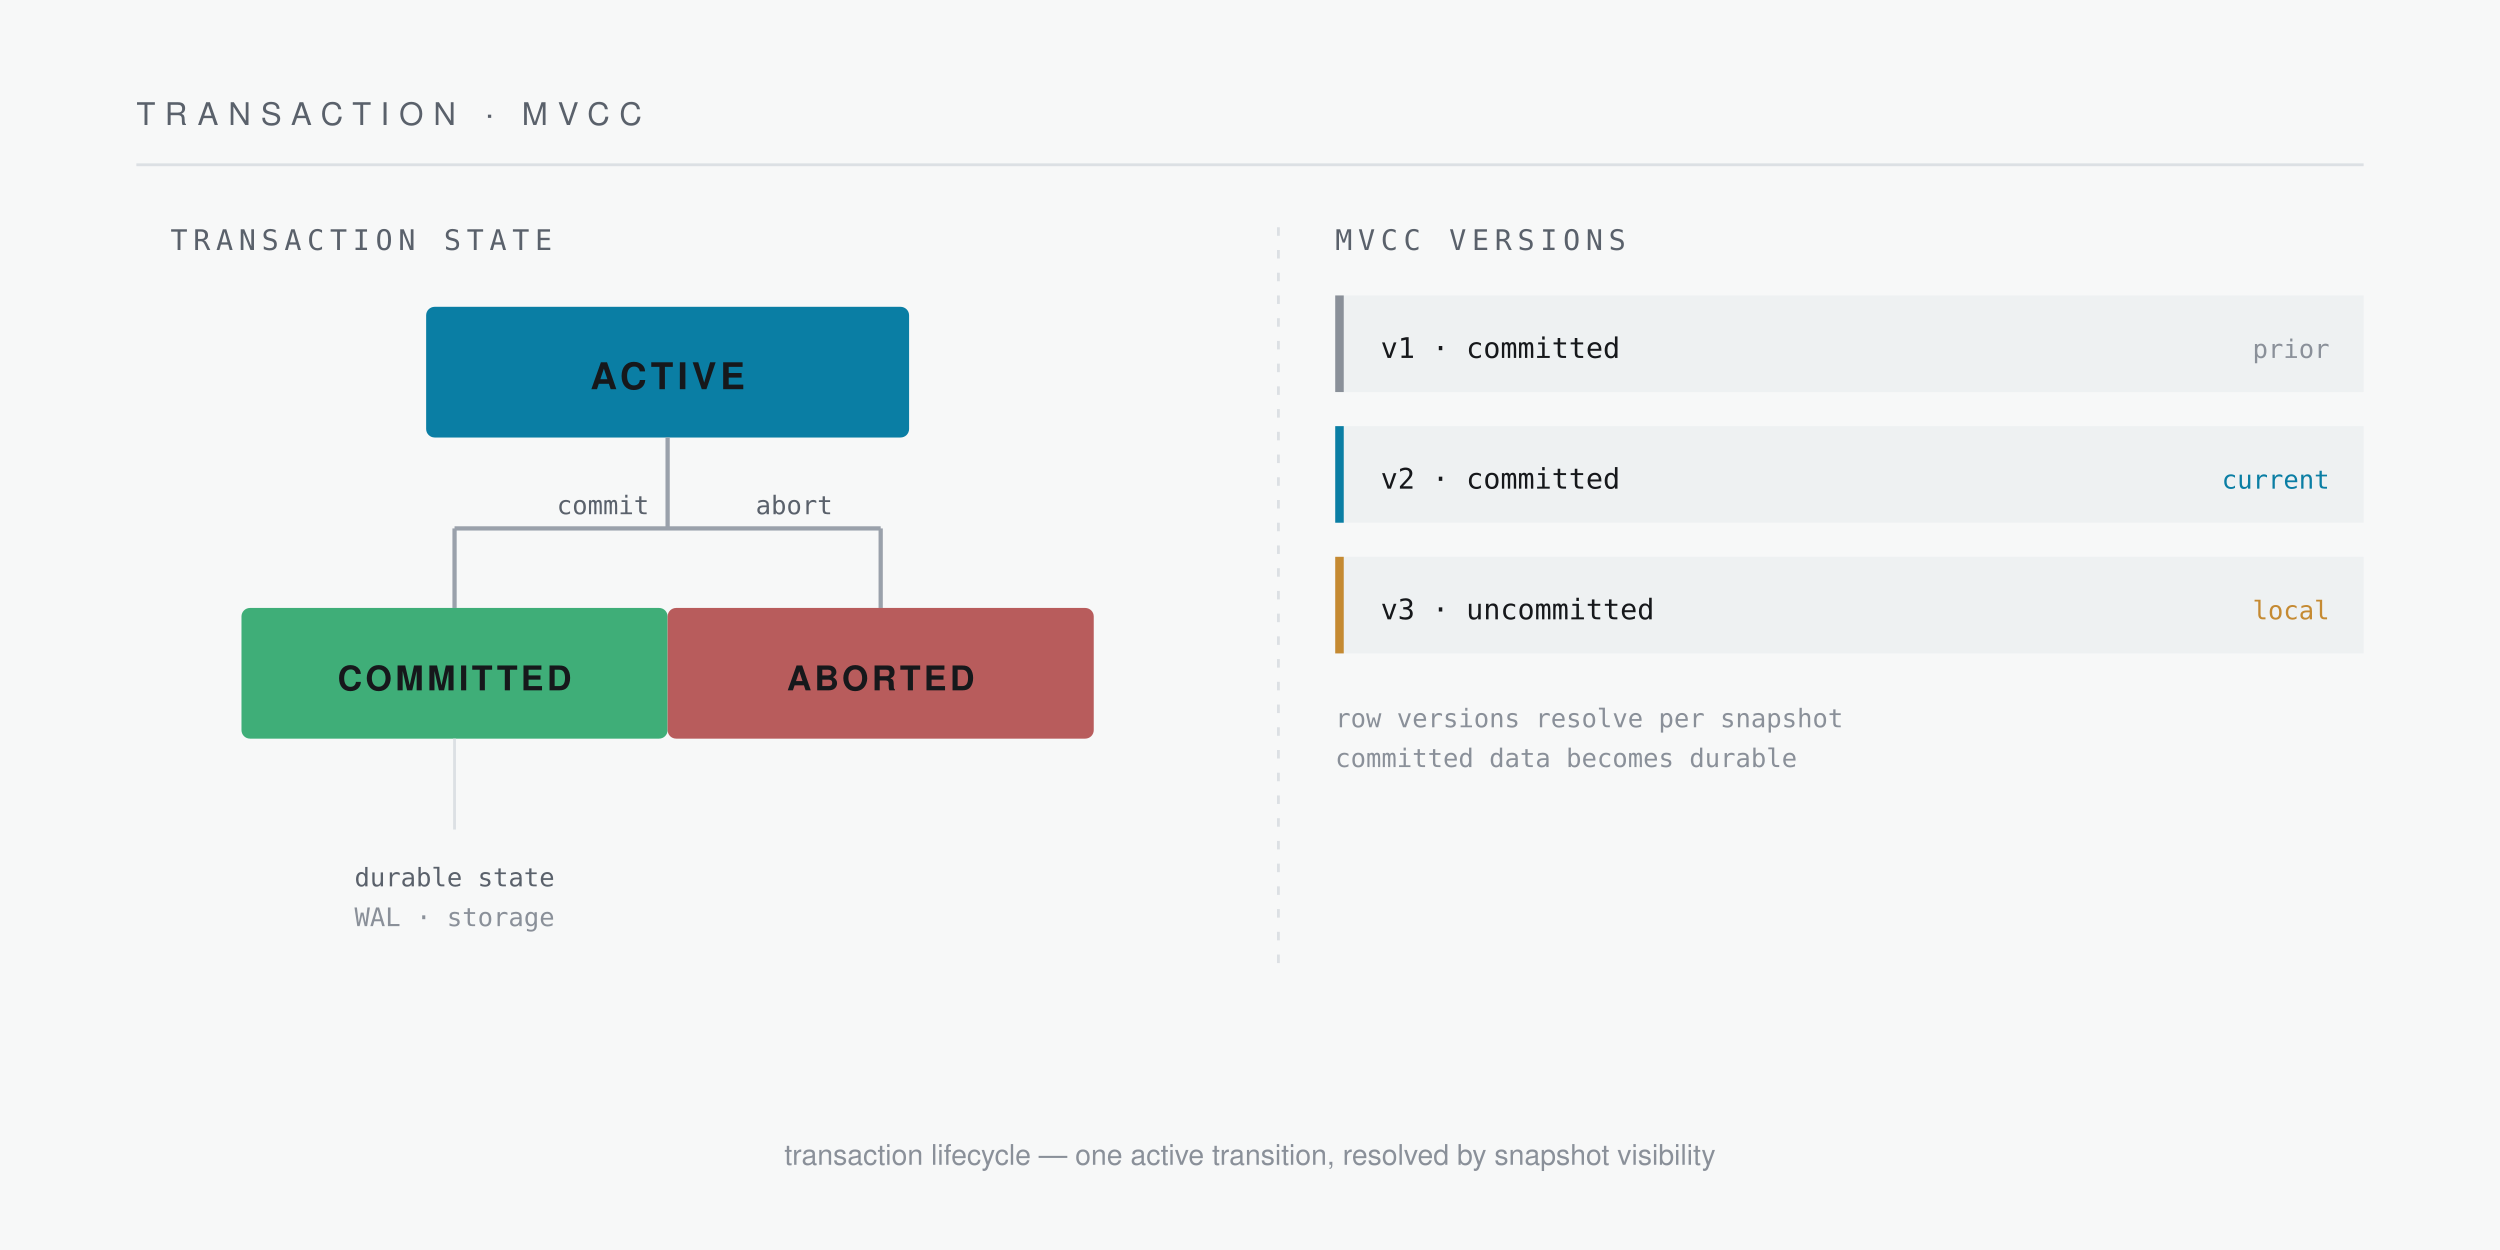
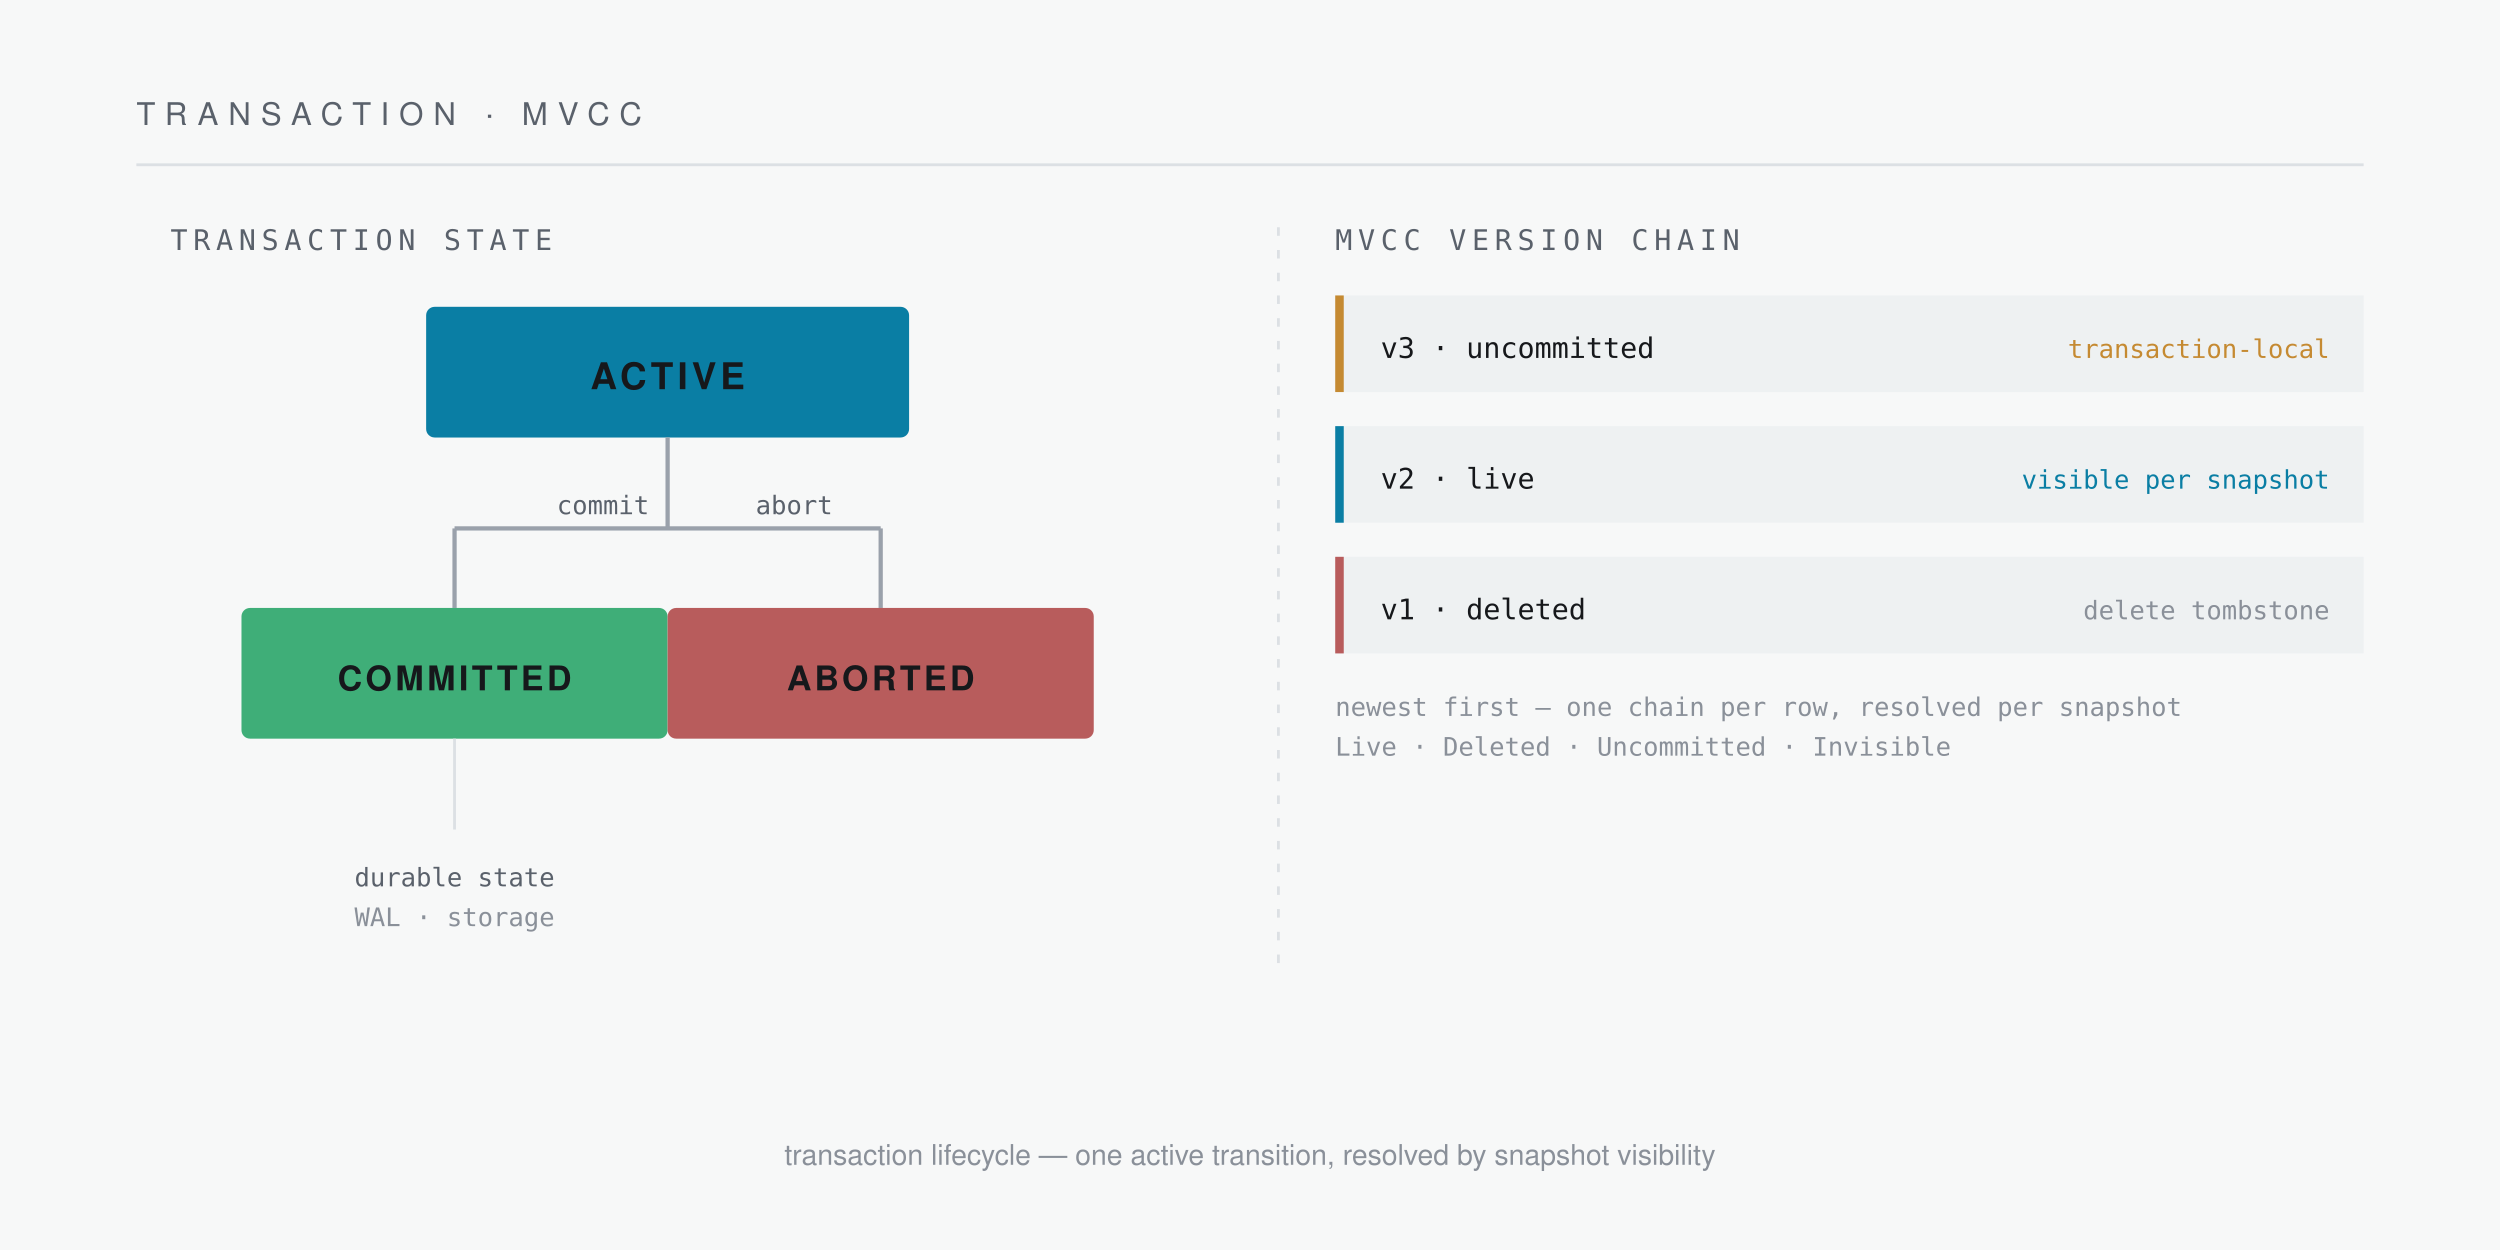
<svg xmlns="http://www.w3.org/2000/svg" width="880" height="440" viewBox="0 0 880 440" font-family="-apple-system, BlinkMacSystemFont, 'Segoe UI', Helvetica, Arial, sans-serif" role="img" aria-labelledby="txT txD">
  <style>
.bg{fill:#F7F8F8}
.panel{fill:#EEF1F2}
.ink{fill:#16181B}
.muted{fill:#5A616B}
.faint{fill:#8A9099}
.line{stroke:#9AA1AB}
.rule{stroke:#DCE0E4}
.mono{font-family:ui-monospace,SFMono-Regular,Menlo,Consolas,monospace}
.blue{fill:#0A7EA4}
.green{fill:#3FAE78}
.amber{fill:#C58A32}
.red{fill:#B85C5C}
.motion{}
@media (prefers-color-scheme: dark){
.bg{fill:#0D1113}
.panel{fill:#15181B}
.ink{fill:#E7E9EB}
.muted{fill:#98A1AB}
.faint{fill:#6E747C}
.line{stroke:#3A4046}
.rule{stroke:#212629}
.blue{fill:#2E9BC0}
.green{fill:#4FBE88}
.amber{fill:#D69A42}
.red{fill:#C96C6C}
}
@media (prefers-reduced-motion: reduce){.motion{display:none}}
</style>
  <rect width="880" height="440" class="bg" />
  <text x="48" y="44" font-size="11" letter-spacing="3.5" class="muted">TRANSACTION · MVCC</text>
  <line x1="48" y1="58" x2="832" y2="58" class="rule" />
  <line x1="450" y1="80" x2="450" y2="340" class="rule" stroke-dasharray="3 5" />
  <text x="60" y="88" font-size="10" letter-spacing="2" class="mono muted">TRANSACTION STATE</text>
  <rect x="150" y="108" width="170" height="46" rx="3" fill="none" class="blue" stroke-width="1.5" />
  <text x="235" y="137" font-size="13" font-weight="600" letter-spacing="1.5" text-anchor="middle" class="ink">ACTIVE</text>
  <g fill="none" class="line" stroke-width="1.5">
    <line x1="235" y1="154" x2="235" y2="186" />
    <line x1="160" y1="186" x2="310" y2="186" />
    <line x1="160" y1="186" x2="160" y2="214" />
    <line x1="310" y1="186" x2="310" y2="214" />
  </g>
  <g font-size="9" class="mono muted">
    <text x="196" y="181">commit</text>
    <text x="266" y="181">abort</text>
  </g>
  <rect x="85" y="214" width="150" height="46" rx="3" fill="none" class="green" stroke-width="1.5" />
  <text x="160" y="243" font-size="12" font-weight="600" letter-spacing="1.2" text-anchor="middle" class="ink">COMMITTED</text>
  <rect x="235" y="214" width="150" height="46" rx="3" fill="none" class="red" stroke-width="1.5" />
  <text x="310" y="243" font-size="12" font-weight="600" letter-spacing="1.2" text-anchor="middle" class="ink">ABORTED</text>
  <line x1="160" y1="260" x2="160" y2="292" class="rule" />
  <text x="160" y="312" font-size="9" text-anchor="middle" class="mono muted">durable state</text>
  <text x="160" y="326" font-size="9" text-anchor="middle" class="mono faint">WAL · storage</text>
  <rect class="motion" x="-3" y="-2" width="6" height="4" rx="1" fill="#0A7EA4" opacity="0">
    <animateMotion dur="1.6s" begin="0.6s" fill="freeze" path="M235 156 L235 186 L160 186 L160 212" />
    <animate attributeName="opacity" values="0;1;1;0" keyTimes="0;0.1;0.85;1" dur="1.6s" begin="0.6s" fill="freeze" />
  </rect>
-   <text x="470" y="88" font-size="10" letter-spacing="2" class="mono muted">MVCC VERSIONS</text>
+   <text x="470" y="88" font-size="10" letter-spacing="2" class="mono muted">MVCC VERSION CHAIN</text>
  <g>
    <rect x="470" y="104" width="362" height="34" class="panel" />
-     <rect x="470" y="104" width="3" height="34" class="faint" />
-     <text x="486" y="126" font-size="10" class="mono ink">v1 · committed</text>
-     <text x="820" y="126" font-size="9" text-anchor="end" class="mono faint">prior</text>
+     <rect x="470" y="104" width="3" height="34" class="amber" />
+     <text x="486" y="126" font-size="10" class="mono ink">v3 · uncommitted</text>
+     <text x="820" y="126" font-size="9" text-anchor="end" class="mono amber">transaction-local</text>
  </g>
  <g>
    <rect x="470" y="150" width="362" height="34" class="panel" />
    <rect x="470" y="150" width="3" height="34" class="blue" />
-     <text x="486" y="172" font-size="10" class="mono ink">v2 · committed</text>
-     <text x="820" y="172" font-size="9" text-anchor="end" class="mono blue">current</text>
+     <text x="486" y="172" font-size="10" class="mono ink">v2 · live</text>
+     <text x="820" y="172" font-size="9" text-anchor="end" class="mono blue">visible per snapshot</text>
  </g>
  <g>
    <rect x="470" y="196" width="362" height="34" class="panel" />
-     <rect x="470" y="196" width="3" height="34" class="amber" />
-     <text x="486" y="218" font-size="10" class="mono ink">v3 · uncommitted</text>
-     <text x="820" y="218" font-size="9" text-anchor="end" class="mono amber">local</text>
+     <rect x="470" y="196" width="3" height="34" class="red" />
+     <text x="486" y="218" font-size="10" class="mono ink">v1 · deleted</text>
+     <text x="820" y="218" font-size="9" text-anchor="end" class="mono faint">delete tombstone</text>
  </g>
-   <text x="470" y="256" font-size="9" class="mono faint">row versions resolve per snapshot</text>
-   <text x="470" y="270" font-size="9" class="mono faint">committed data becomes durable</text>
+   <text x="470" y="252" font-size="9" class="mono faint">newest first — one chain per row, resolved per snapshot</text>
+   <text x="470" y="266" font-size="9" class="mono faint">Live · Deleted · Uncommitted · Invisible</text>
  <text x="440" y="410" text-anchor="middle" font-size="10" class="faint">transaction lifecycle — one active transition, resolved by snapshot visibility</text>
</svg>
